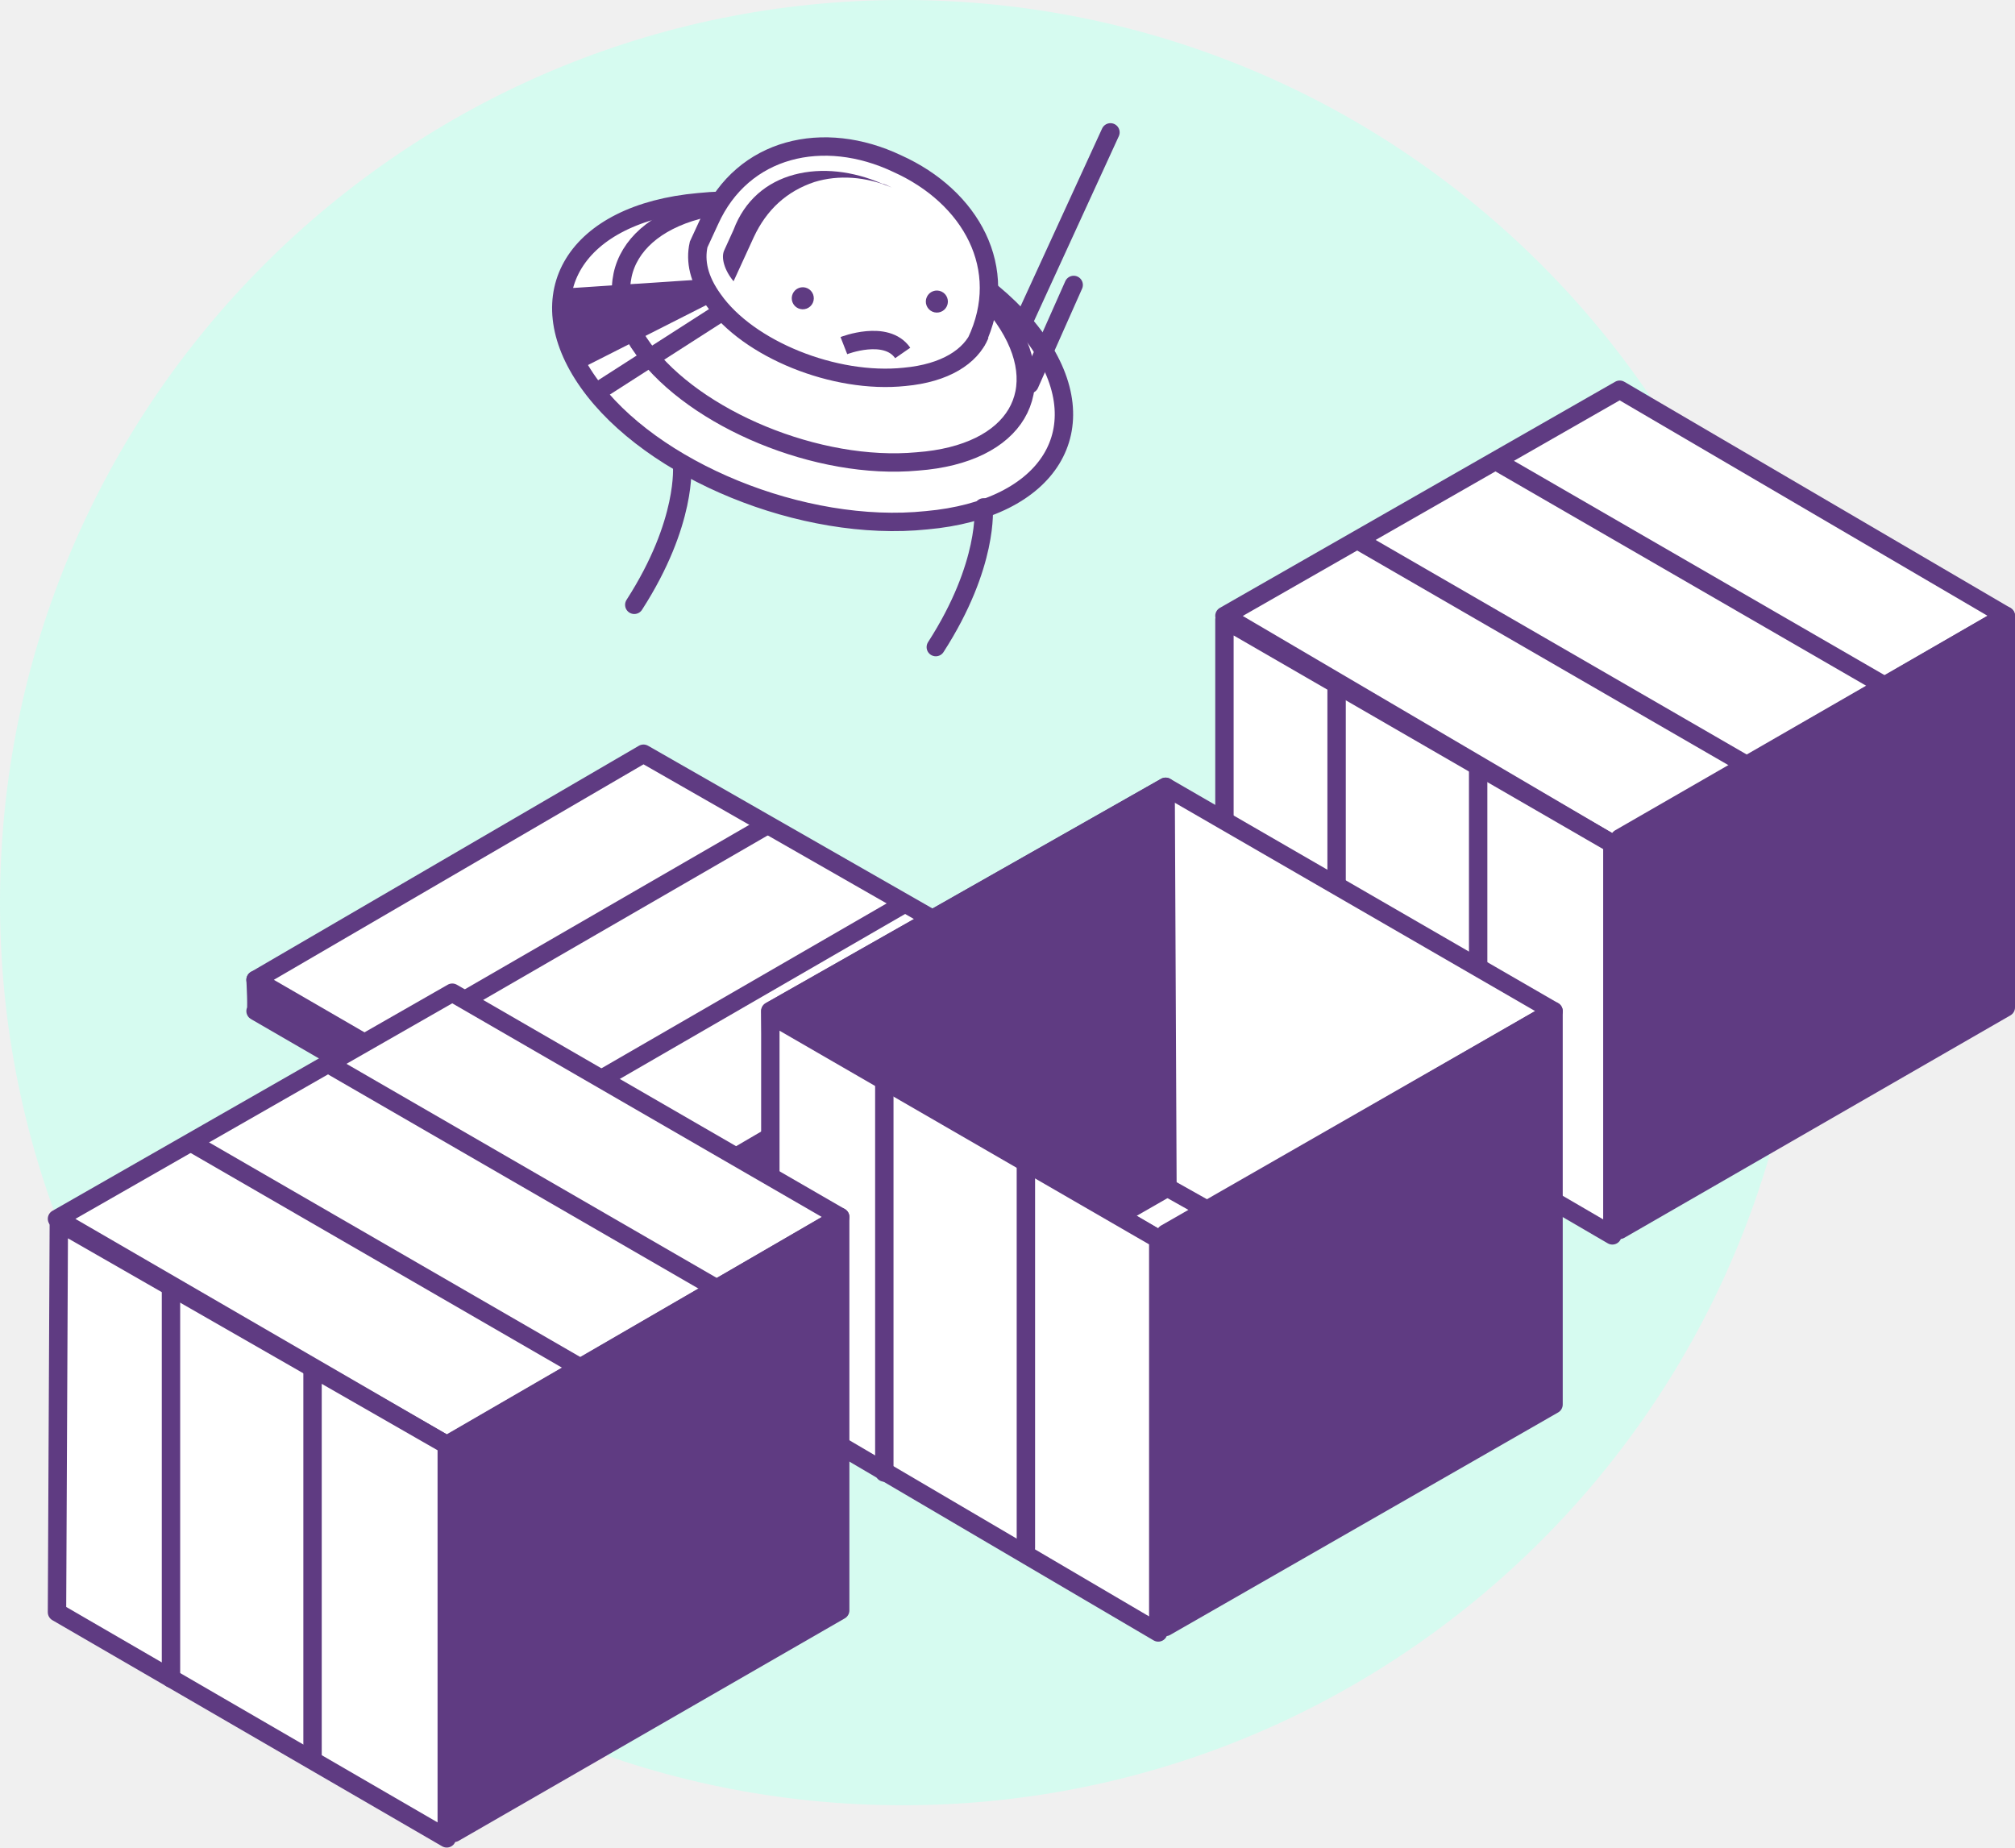
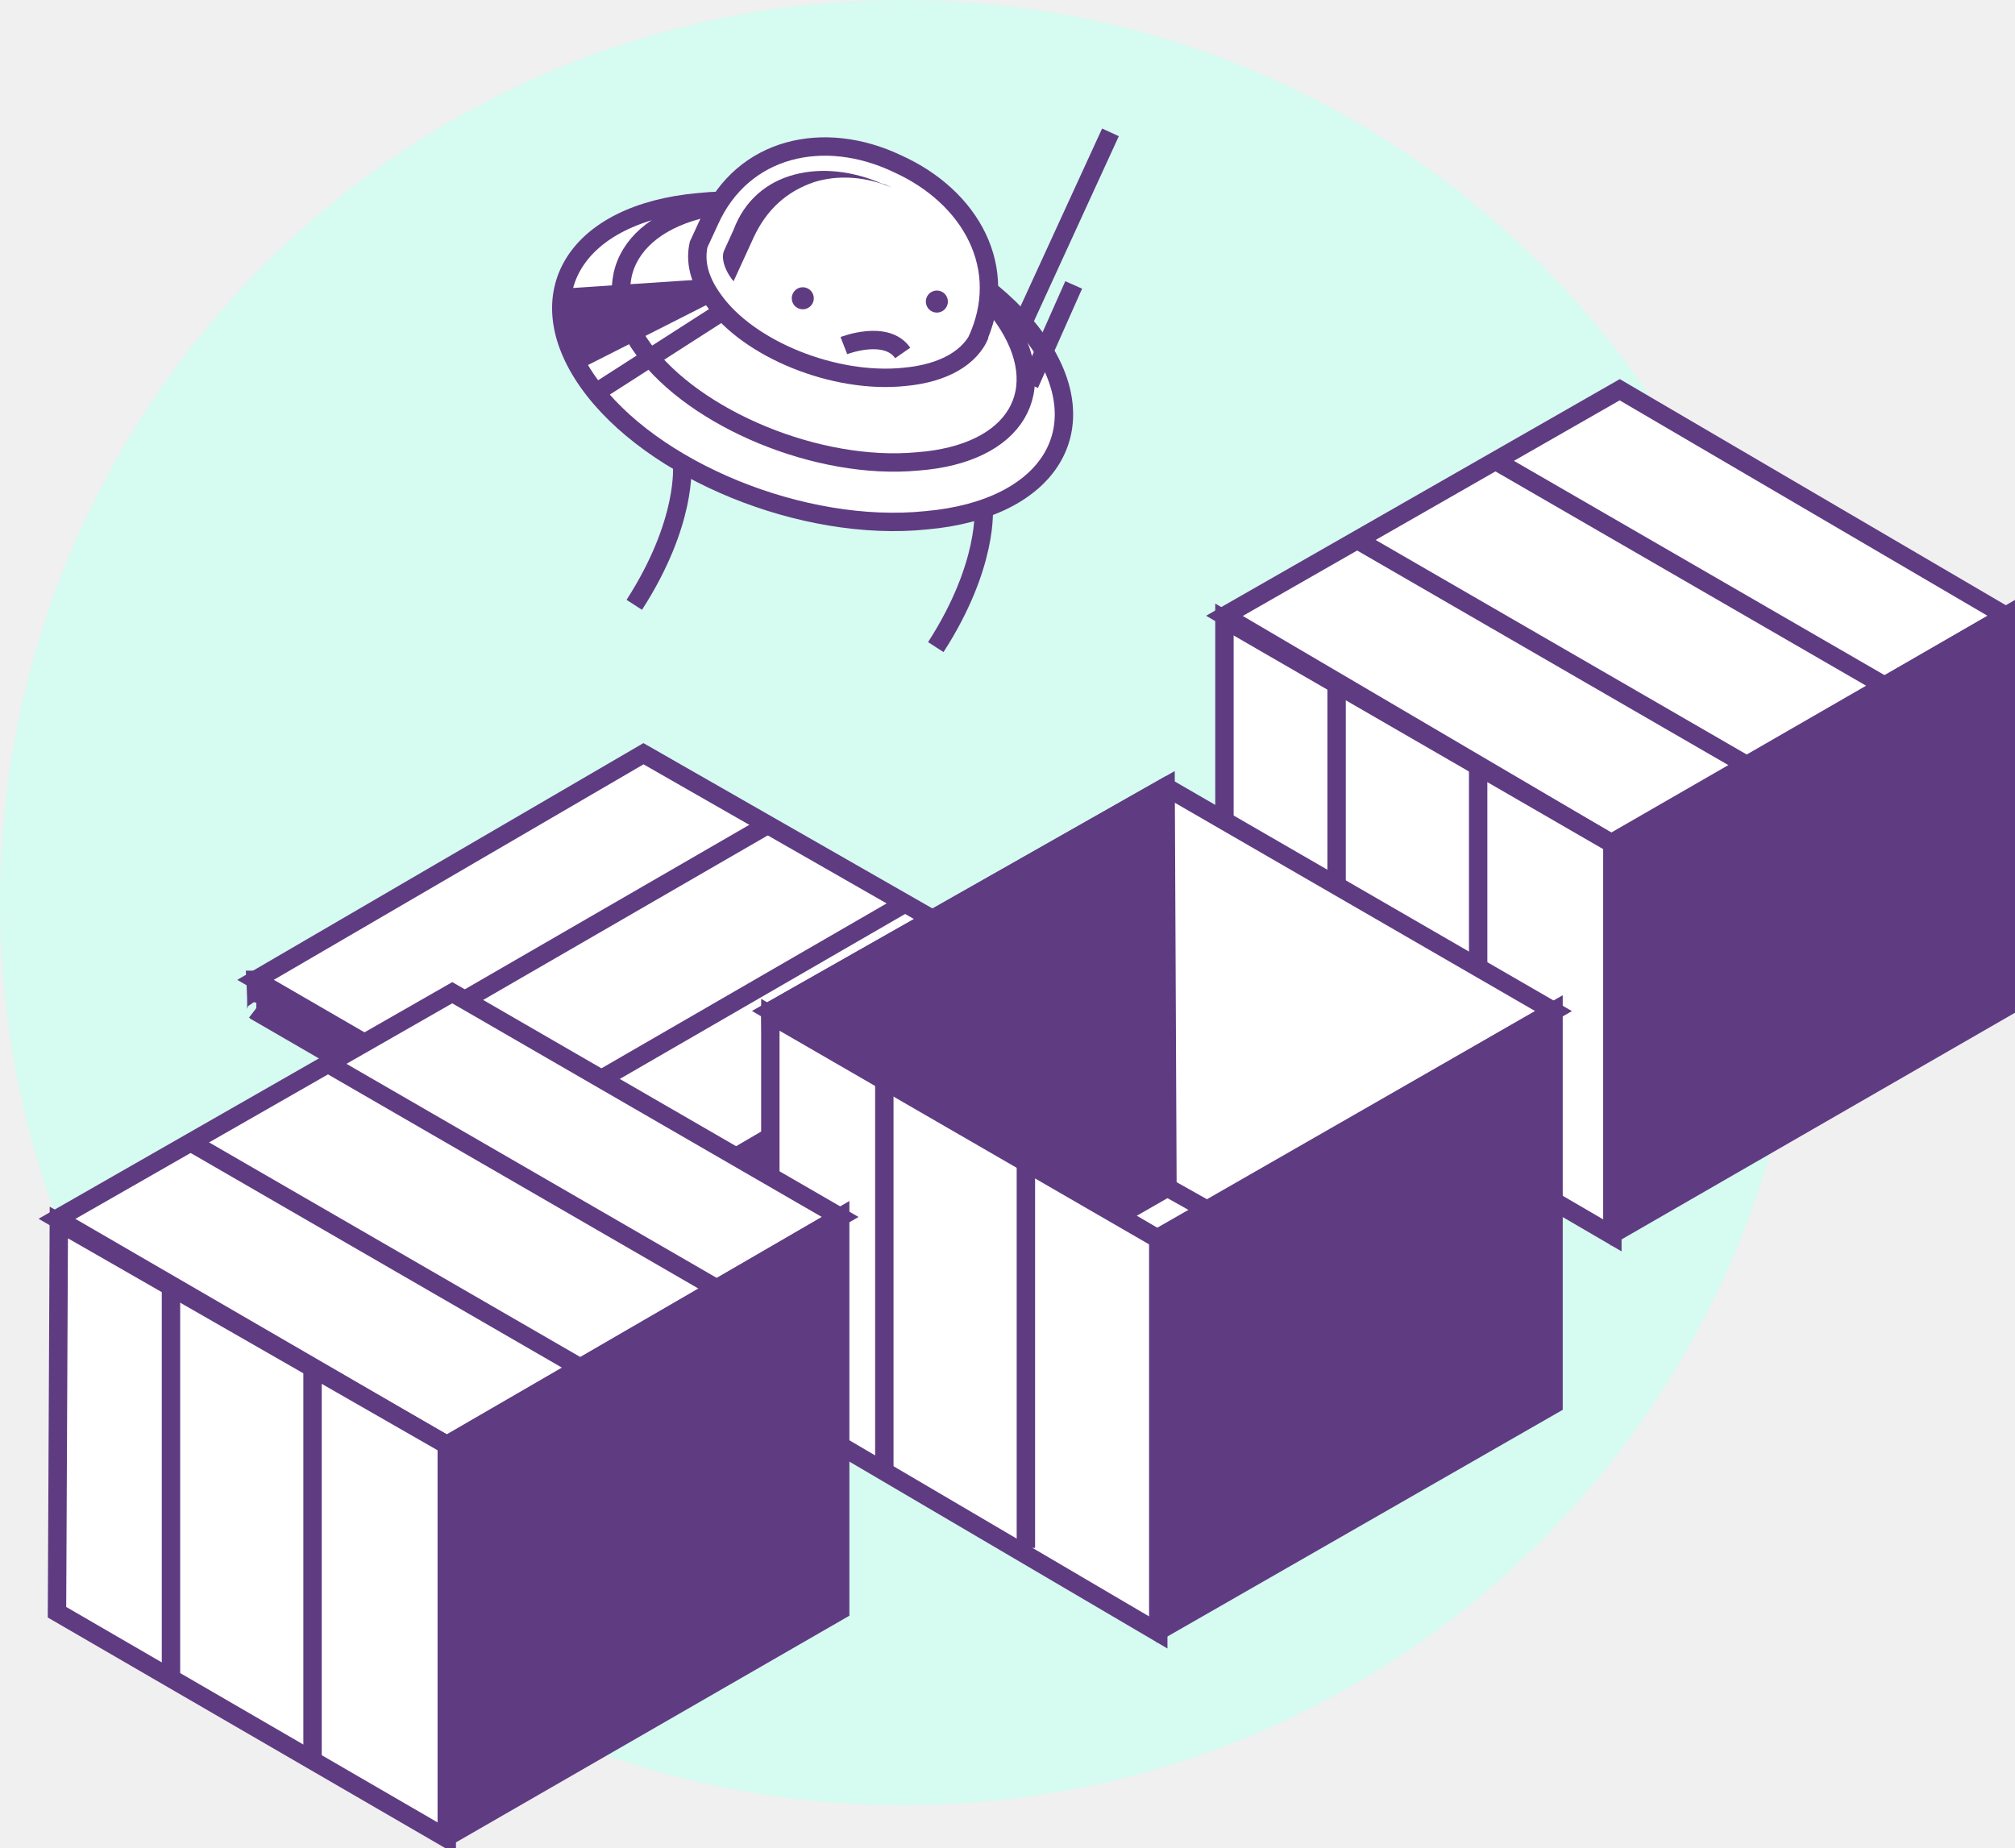
<svg xmlns="http://www.w3.org/2000/svg" viewBox="0 0 109.6 100.5">
  <circle cx="49.1" cy="49.1" r="49.1" fill="#D6FBF0" />
-   <path d="M13.9 55l21.4 12.4L56.5 55v-1.7H13.9s.1 1.8 0 1.7z" fill="#5F3B82" stroke="#5F3B82" stroke-linecap="round" stroke-linejoin="round" stroke-miterlimit="10" />
-   <path d="M56.5 53.3L35 41 13.9 53.3l21.4 12.4z" fill="#FFFFFF" stroke="#5F3B82" stroke-linecap="round" stroke-linejoin="round" stroke-miterlimit="10" />
-   <path d="M49.3 49.1L28.2 61.3m13.5-16.4L20.6 57.1" fill="#FFFFFF" stroke="#5F3B82" stroke-linejoin="round" stroke-miterlimit="10" />
-   <path d="M66.6 33.5l21.5-12.3 21 12.3-21.4 12.4z" fill="#FFFFFF" stroke="#5F3B82" stroke-linecap="round" stroke-linejoin="round" stroke-miterlimit="10" />
-   <path d="M109.1 54.8l-21 12.1V45.6l21-12.1z" fill="#5F3B82" stroke="#5F3B82" stroke-linejoin="round" stroke-miterlimit="10" />
-   <path d="M66.6 54.9V33.7l21.1 12.2v21.3zm7.1-25.6l21.1 12.2M81.4 25.1l21.1 12.2" fill="#FFFFFF" stroke="#5F3B82" stroke-linejoin="round" stroke-miterlimit="10" />
-   <path d="M72.7 37.2v21.3m7.7-16.7v20.9" fill="none" stroke="#5F3B82" stroke-linecap="round" stroke-linejoin="round" stroke-miterlimit="10" />
-   <path d="M41.9 55l21.5-12.2L84.5 55 63 67.4z" fill="#FFFFFF" stroke="#5F3B82" stroke-linecap="round" stroke-linejoin="round" stroke-miterlimit="10" />
-   <path d="M63.5 64.6L42.4 76.7 41.9 55l21.5-12.2zm21 11.8L63.4 88.5V67.1L84.5 55z" fill="#5F3B82" stroke="#5F3B82" stroke-linejoin="round" stroke-miterlimit="10" />
-   <path d="M41.9 76.4V55.2L63 67.4v21.4z" fill="#FFFFFF" stroke="#5F3B82" stroke-linejoin="round" stroke-miterlimit="10" />
-   <path d="M48.1 58.7v21.4m7.7-16.8v20.9" fill="none" stroke="#5F3B82" stroke-linecap="round" stroke-linejoin="round" stroke-miterlimit="10" />
-   <path d="M63.5 64.6l21 11.8" fill="#FFFFFF" stroke="#5F3B82" stroke-miterlimit="10" />
-   <path d="M3.1 66.3L24.6 54l21.1 12.2-21.4 12.4z" fill="#FFFFFF" stroke="#5F3B82" stroke-linecap="round" stroke-linejoin="round" stroke-miterlimit="10" />
-   <path d="M45.7 87.6l-21 12.1V78.4l21-12.2z" fill="#5F3B82" stroke="#5F3B82" stroke-linejoin="round" stroke-miterlimit="10" />
-   <path d="M3.1 87.7l.1-21.2 21.1 12.1V100zm7.2-25.6l21.1 12.2M17.9 57.9L39 70.1" fill="#FFFFFF" stroke="#5F3B82" stroke-linejoin="round" stroke-miterlimit="10" />
-   <path d="M9.3 70v21.3M17 74.5v21" fill="none" stroke="#5F3B82" stroke-linecap="round" stroke-linejoin="round" stroke-miterlimit="10" />
-   <path d="M50.4 28.3c-6.7.7-15-2.7-18.4-7.5s-.7-9.2 6-9.8c6.7-.7 15 2.7 18.4 7.5 3.4 4.8.7 9.2-6 9.8z" fill="#FFFFFF" stroke="#5F3B82" stroke-linejoin="round" stroke-miterlimit="10" />
-   <path d="M55.4 18.1l5-10.9M56 20.9l2.4-5.4" fill="none" stroke="#5F3B82" stroke-linecap="round" stroke-miterlimit="10" />
-   <path d="M49.9 25.1c-5.4.5-12.1-2.3-14.9-6.1s-.6-7.4 4.8-7.9 12.1 2.3 14.8 6.2.7 7.4-4.7 7.8z" fill="#FFFFFF" stroke="#5F3B82" stroke-linejoin="round" stroke-miterlimit="10" />
-   <path d="M38.6 12c1.8-4 6.2-5 10.2-3.1 4 1.8 6.2 5.7 4.3 9.7l.2-.4c-.5 1.2-1.9 2.1-4.1 2.3-3.8.4-8.5-1.5-10.4-4.2-.8-1.1-1-2.1-.8-3l.6-1.3z" fill="#FFFFFF" stroke="#5F3B82" stroke-miterlimit="10" />
+   <path d="M13.9 55l21.4 12.4L56.5 55v-1.7H13.9s.1 1.8 0 1.7z" fill="#5F3B82" stroke="#5F3B82" strokeLinecap="round" strokeLinejoin="round" strokeMiterlimit="10" />
+   <path d="M56.5 53.3L35 41 13.9 53.3l21.4 12.4z" fill="#FFFFFF" stroke="#5F3B82" strokeLinecap="round" strokeLinejoin="round" strokeMiterlimit="10" />
+   <path d="M49.3 49.1L28.2 61.3m13.5-16.4L20.6 57.1" fill="#FFFFFF" stroke="#5F3B82" strokeLinejoin="round" strokeMiterlimit="10" />
+   <path d="M66.6 33.5l21.5-12.3 21 12.3-21.4 12.4z" fill="#FFFFFF" stroke="#5F3B82" strokeLinecap="round" strokeLinejoin="round" strokeMiterlimit="10" />
+   <path d="M109.1 54.8l-21 12.1V45.6l21-12.1z" fill="#5F3B82" stroke="#5F3B82" strokeLinejoin="round" strokeMiterlimit="10" />
+   <path d="M66.6 54.9V33.7l21.1 12.2v21.3zm7.1-25.6l21.1 12.2M81.4 25.1l21.1 12.2" fill="#FFFFFF" stroke="#5F3B82" strokeLinejoin="round" strokeMiterlimit="10" />
+   <path d="M72.7 37.2v21.3m7.7-16.7v20.9" fill="none" stroke="#5F3B82" strokeLinecap="round" strokeLinejoin="round" strokeMiterlimit="10" />
+   <path d="M41.9 55l21.5-12.2L84.5 55 63 67.4z" fill="#FFFFFF" stroke="#5F3B82" strokeLinecap="round" strokeLinejoin="round" strokeMiterlimit="10" />
+   <path d="M63.5 64.6L42.4 76.7 41.9 55l21.5-12.2zm21 11.8L63.4 88.5V67.1L84.5 55z" fill="#5F3B82" stroke="#5F3B82" strokeLinejoin="round" strokeMiterlimit="10" />
+   <path d="M41.9 76.4V55.2L63 67.4v21.4z" fill="#FFFFFF" stroke="#5F3B82" strokeLinejoin="round" strokeMiterlimit="10" />
+   <path d="M48.1 58.7v21.4m7.7-16.8v20.9" fill="none" stroke="#5F3B82" strokeLinecap="round" strokeLinejoin="round" strokeMiterlimit="10" />
+   <path d="M63.5 64.6l21 11.8" fill="#FFFFFF" stroke="#5F3B82" strokeMiterlimit="10" />
+   <path d="M3.1 66.3L24.6 54l21.1 12.2-21.4 12.4z" fill="#FFFFFF" stroke="#5F3B82" strokeLinecap="round" strokeLinejoin="round" strokeMiterlimit="10" />
+   <path d="M45.7 87.6l-21 12.1V78.4l21-12.2z" fill="#5F3B82" stroke="#5F3B82" strokeLinejoin="round" strokeMiterlimit="10" />
+   <path d="M3.1 87.7l.1-21.2 21.1 12.1V100zm7.2-25.6l21.1 12.2M17.9 57.9L39 70.1" fill="#FFFFFF" stroke="#5F3B82" strokeLinejoin="round" strokeMiterlimit="10" />
+   <path d="M9.3 70v21.3M17 74.5v21" fill="none" stroke="#5F3B82" strokeLinecap="round" strokeLinejoin="round" strokeMiterlimit="10" />
+   <path d="M50.4 28.3c-6.7.7-15-2.7-18.4-7.5s-.7-9.2 6-9.8c6.7-.7 15 2.7 18.4 7.5 3.4 4.8.7 9.2-6 9.8z" fill="#FFFFFF" stroke="#5F3B82" strokeLinejoin="round" strokeMiterlimit="10" />
+   <path d="M55.4 18.1l5-10.9M56 20.9l2.4-5.4" fill="none" stroke="#5F3B82" strokeLinecap="round" strokeMiterlimit="10" />
+   <path d="M49.9 25.1c-5.4.5-12.1-2.3-14.9-6.1s-.6-7.4 4.8-7.9 12.1 2.3 14.8 6.2.7 7.4-4.7 7.8z" fill="#FFFFFF" stroke="#5F3B82" strokeLinejoin="round" strokeMiterlimit="10" />
+   <path d="M38.6 12c1.8-4 6.2-5 10.2-3.1 4 1.8 6.2 5.7 4.3 9.7l.2-.4c-.5 1.2-1.9 2.1-4.1 2.3-3.8.4-8.5-1.5-10.4-4.2-.8-1.1-1-2.1-.8-3l.6-1.3z" fill="#FFFFFF" stroke="#5F3B82" strokeMiterlimit="10" />
  <path d="M39.9 15.3l1.1-2.4c.7-1.5 1.8-2.5 3.3-3 1.3-.4 2.8-.3 4.2.3-.2-.1-.4-.2-.5-.2-1.6-.7-3.3-.9-4.8-.5s-2.7 1.4-3.3 3l-.5 1.1c-.2.4 0 1.1.5 1.7-.1 0-.1 0 0 0zm-1.7-.1l-7.6.5s.1 3.5.9 4.4l7.3-3.7-.6-1.2z" fill="#5F3B82" />
-   <path d="M32.5 21.3l6.7-4.3" fill="none" stroke="#5F3B82" stroke-miterlimit="10" />
+   <path d="M32.5 21.3l6.7-4.3" fill="none" stroke="#5F3B82" strokeMiterlimit="10" />
  <ellipse cx="50.9" cy="16.4" transform="rotate(-65.537 50.932 16.357)" fill="#5F3B82" rx=".6" ry=".6" />
  <ellipse cx="43.7" cy="16.2" transform="rotate(-65.537 43.702 16.24)" fill="#5F3B82" rx=".6" ry=".6" />
-   <path d="M53.5 27.6s.3 3.1-2.6 7.6m-13.8-9.9s.3 3.1-2.6 7.6" fill="none" stroke="#5F3B82" stroke-linecap="round" stroke-miterlimit="10" />
-   <path d="M45.9 18.8s2.3-.9 3.2.4" fill="none" stroke="#5F3B82" stroke-miterlimit="10" />
+   <path d="M53.5 27.6s.3 3.1-2.6 7.6m-13.8-9.9s.3 3.1-2.6 7.6" fill="none" stroke="#5F3B82" strokeLinecap="round" strokeMiterlimit="10" />
+   <path d="M45.9 18.8s2.3-.9 3.2.4" fill="none" stroke="#5F3B82" strokeMiterlimit="10" />
</svg>
